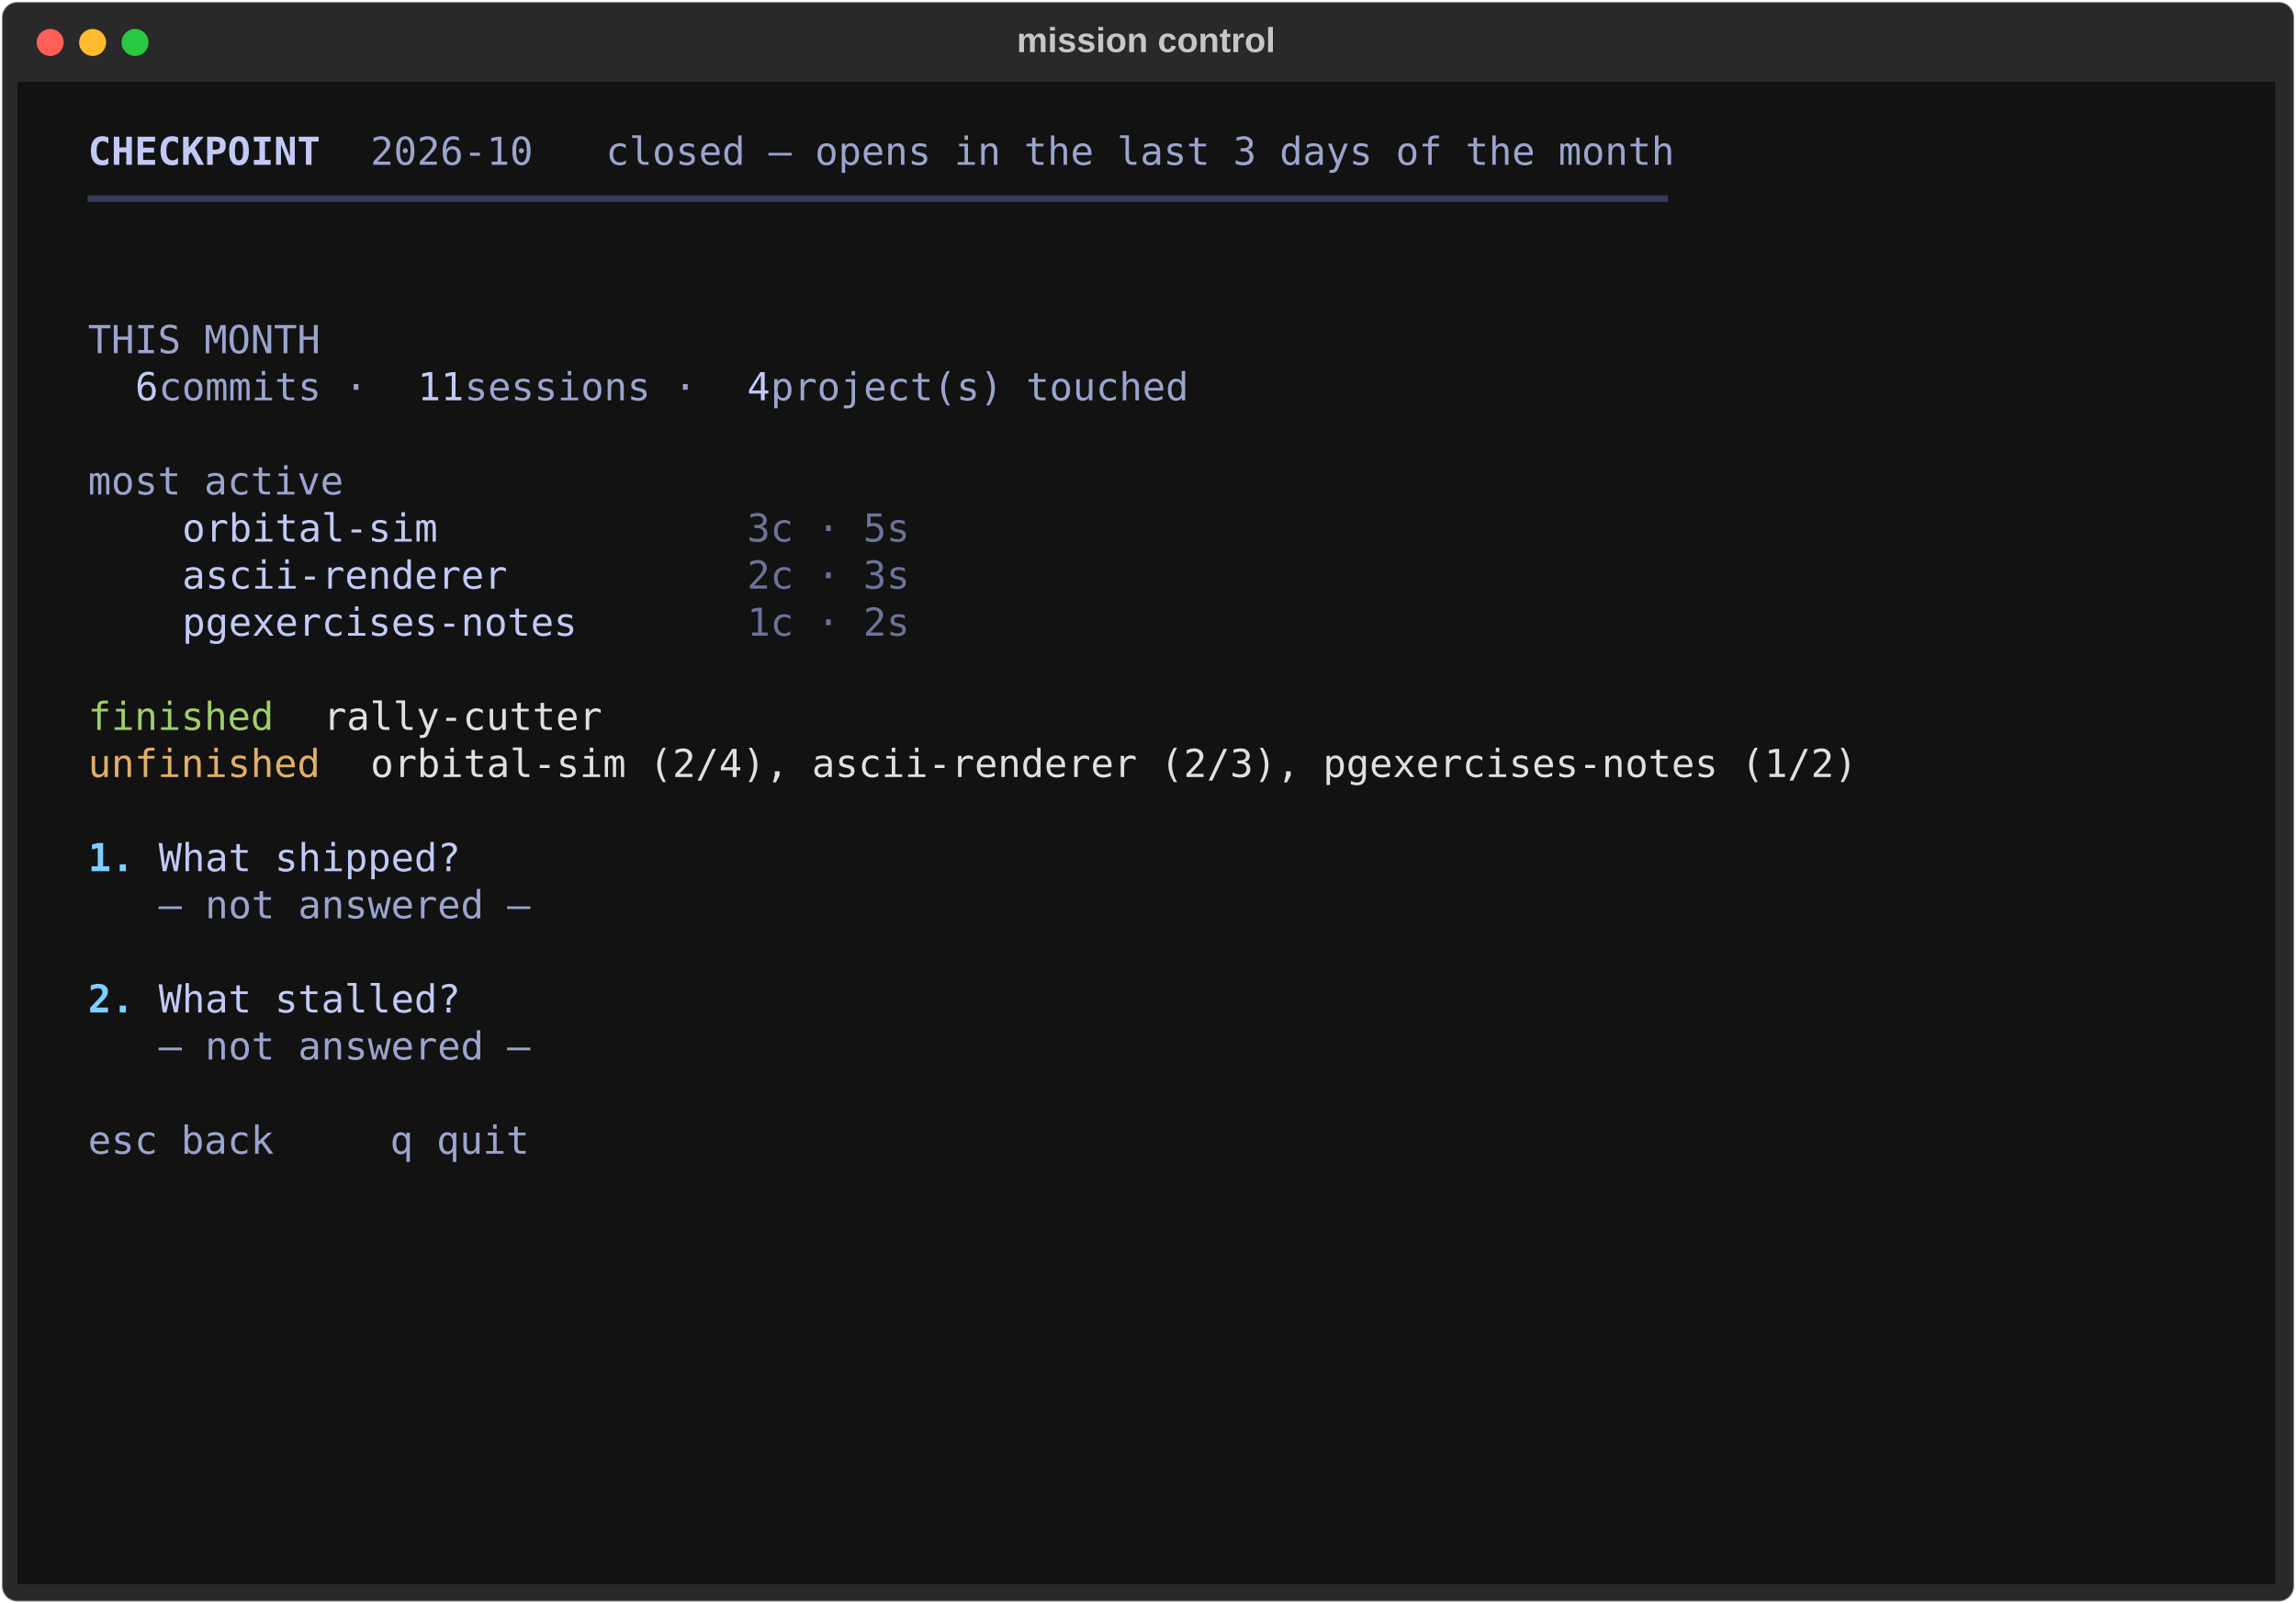
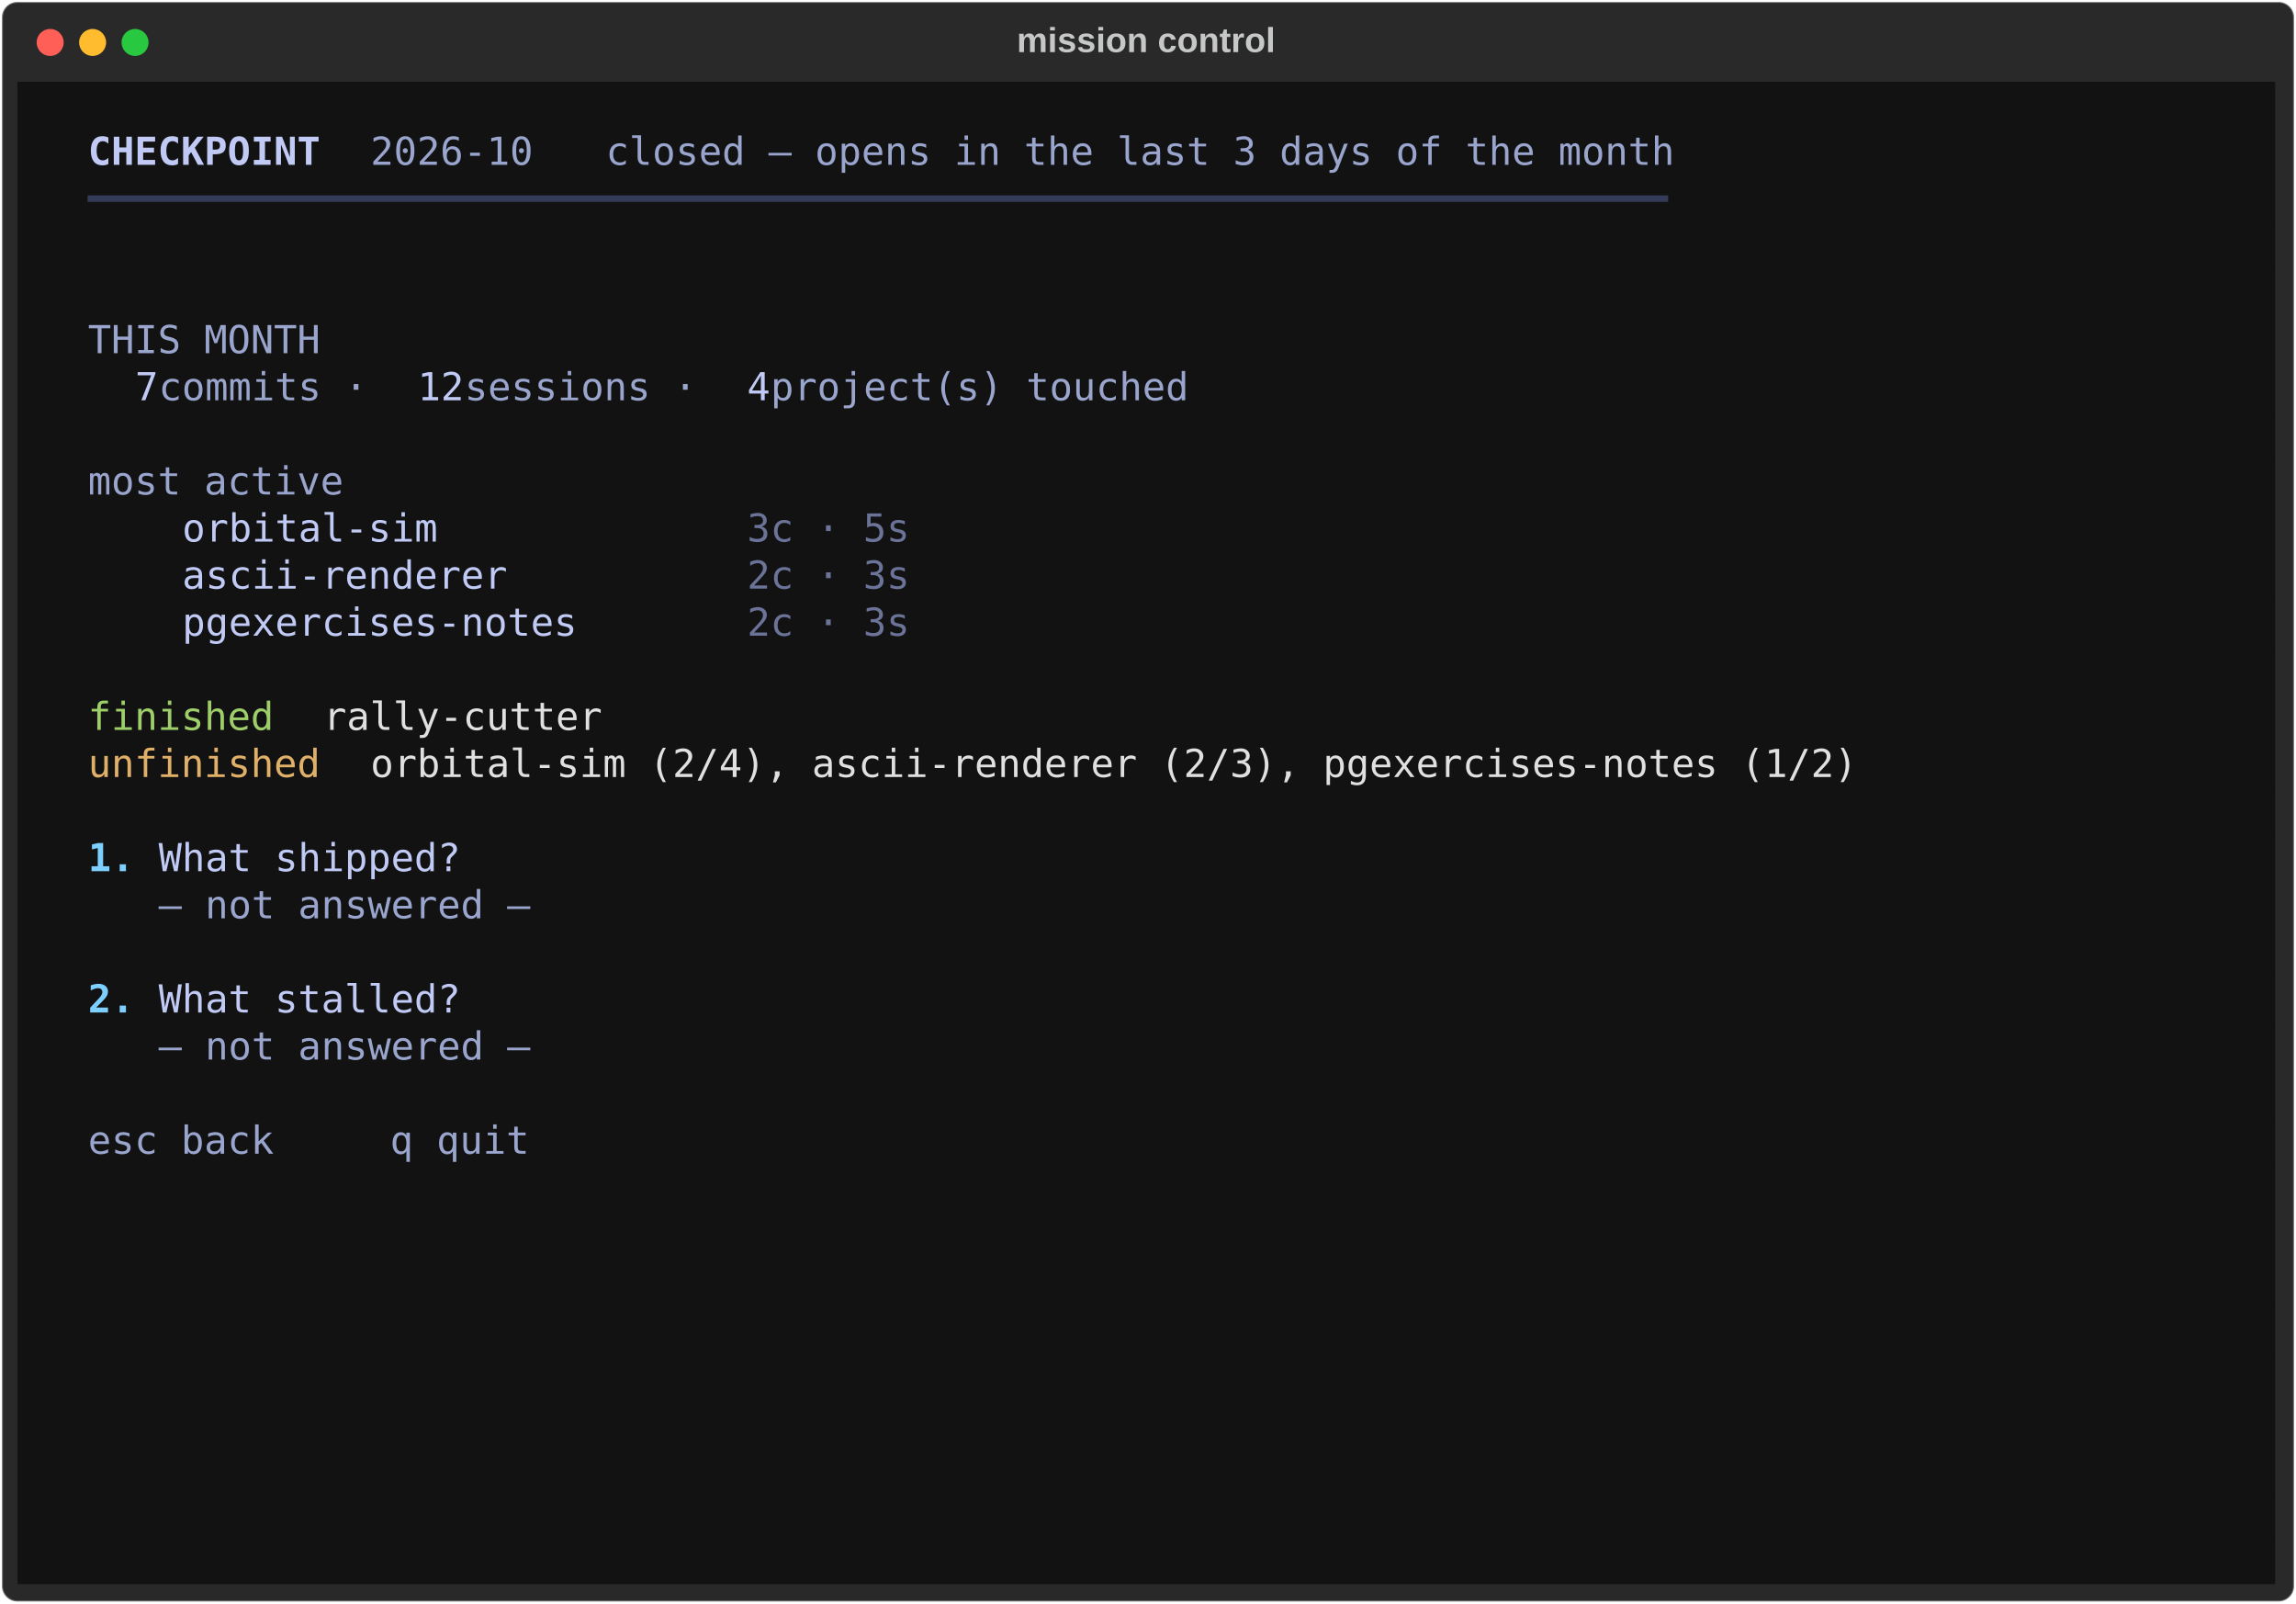
<svg xmlns="http://www.w3.org/2000/svg" class="rich-terminal" viewBox="0 0 1190 830.8">
  <style>

    @font-face {
        font-family: "Fira Code";
        src: local("FiraCode-Regular"),
                url("https://cdnjs.cloudflare.com/ajax/libs/firacode/6.2.0/woff2/FiraCode-Regular.woff2") format("woff2"),
                url("https://cdnjs.cloudflare.com/ajax/libs/firacode/6.2.0/woff/FiraCode-Regular.woff") format("woff");
        font-style: normal;
        font-weight: 400;
    }
    @font-face {
        font-family: "Fira Code";
        src: local("FiraCode-Bold"),
                url("https://cdnjs.cloudflare.com/ajax/libs/firacode/6.2.0/woff2/FiraCode-Bold.woff2") format("woff2"),
                url("https://cdnjs.cloudflare.com/ajax/libs/firacode/6.2.0/woff/FiraCode-Bold.woff") format("woff");
        font-style: bold;
        font-weight: 700;
    }

-     .terminal-2130439553-matrix {
+     .terminal-2043211141-matrix {
        font-family: Fira Code, monospace;
        font-size: 20px;
        line-height: 24.4px;
        font-variant-east-asian: full-width;
    }

-     .terminal-2130439553-title {
+     .terminal-2043211141-title {
        font-size: 18px;
        font-weight: bold;
        font-family: arial;
    }

-     .terminal-2130439553-r1 { fill: #c5c8c6 }
- .terminal-2130439553-r2 { fill: #c0caf5;font-weight: bold }
- .terminal-2130439553-r3 { fill: #e0e0e0 }
- .terminal-2130439553-r4 { fill: #9aa5ce }
- .terminal-2130439553-r5 { fill: #343b58 }
- .terminal-2130439553-r6 { fill: #c0caf5 }
- .terminal-2130439553-r7 { fill: #6b7398 }
- .terminal-2130439553-r8 { fill: #9ece6a }
- .terminal-2130439553-r9 { fill: #e0af68 }
- .terminal-2130439553-r10 { fill: #7dcfff;font-weight: bold }
+     .terminal-2043211141-r1 { fill: #c5c8c6 }
+ .terminal-2043211141-r2 { fill: #c0caf5;font-weight: bold }
+ .terminal-2043211141-r3 { fill: #e0e0e0 }
+ .terminal-2043211141-r4 { fill: #9aa5ce }
+ .terminal-2043211141-r5 { fill: #343b58 }
+ .terminal-2043211141-r6 { fill: #c0caf5 }
+ .terminal-2043211141-r7 { fill: #6b7398 }
+ .terminal-2043211141-r8 { fill: #9ece6a }
+ .terminal-2043211141-r9 { fill: #e0af68 }
+ .terminal-2043211141-r10 { fill: #7dcfff;font-weight: bold }
    </style>
  <defs>
-     <clipPath id="terminal-2130439553-clip-terminal">
+     <clipPath id="terminal-2043211141-clip-terminal">
      <rect x="0" y="0" width="1170.2" height="779.8" />
    </clipPath>
-     <clipPath id="terminal-2130439553-line-0">
+     <clipPath id="terminal-2043211141-line-0">
      <rect x="0" y="1.5" width="1171.2" height="24.65" />
    </clipPath>
-     <clipPath id="terminal-2130439553-line-1">
+     <clipPath id="terminal-2043211141-line-1">
      <rect x="0" y="25.9" width="1171.2" height="24.65" />
    </clipPath>
-     <clipPath id="terminal-2130439553-line-2">
+     <clipPath id="terminal-2043211141-line-2">
      <rect x="0" y="50.3" width="1171.2" height="24.65" />
    </clipPath>
-     <clipPath id="terminal-2130439553-line-3">
+     <clipPath id="terminal-2043211141-line-3">
      <rect x="0" y="74.7" width="1171.2" height="24.65" />
    </clipPath>
-     <clipPath id="terminal-2130439553-line-4">
+     <clipPath id="terminal-2043211141-line-4">
      <rect x="0" y="99.1" width="1171.2" height="24.65" />
    </clipPath>
-     <clipPath id="terminal-2130439553-line-5">
+     <clipPath id="terminal-2043211141-line-5">
      <rect x="0" y="123.5" width="1171.2" height="24.65" />
    </clipPath>
-     <clipPath id="terminal-2130439553-line-6">
+     <clipPath id="terminal-2043211141-line-6">
      <rect x="0" y="147.9" width="1171.2" height="24.65" />
    </clipPath>
-     <clipPath id="terminal-2130439553-line-7">
+     <clipPath id="terminal-2043211141-line-7">
      <rect x="0" y="172.3" width="1171.2" height="24.65" />
    </clipPath>
-     <clipPath id="terminal-2130439553-line-8">
+     <clipPath id="terminal-2043211141-line-8">
      <rect x="0" y="196.7" width="1171.2" height="24.65" />
    </clipPath>
-     <clipPath id="terminal-2130439553-line-9">
+     <clipPath id="terminal-2043211141-line-9">
      <rect x="0" y="221.1" width="1171.2" height="24.65" />
    </clipPath>
-     <clipPath id="terminal-2130439553-line-10">
+     <clipPath id="terminal-2043211141-line-10">
      <rect x="0" y="245.5" width="1171.2" height="24.65" />
    </clipPath>
-     <clipPath id="terminal-2130439553-line-11">
+     <clipPath id="terminal-2043211141-line-11">
      <rect x="0" y="269.9" width="1171.2" height="24.65" />
    </clipPath>
-     <clipPath id="terminal-2130439553-line-12">
+     <clipPath id="terminal-2043211141-line-12">
      <rect x="0" y="294.3" width="1171.2" height="24.65" />
    </clipPath>
-     <clipPath id="terminal-2130439553-line-13">
+     <clipPath id="terminal-2043211141-line-13">
      <rect x="0" y="318.7" width="1171.2" height="24.65" />
    </clipPath>
-     <clipPath id="terminal-2130439553-line-14">
+     <clipPath id="terminal-2043211141-line-14">
      <rect x="0" y="343.1" width="1171.2" height="24.65" />
    </clipPath>
-     <clipPath id="terminal-2130439553-line-15">
+     <clipPath id="terminal-2043211141-line-15">
      <rect x="0" y="367.5" width="1171.2" height="24.65" />
    </clipPath>
-     <clipPath id="terminal-2130439553-line-16">
+     <clipPath id="terminal-2043211141-line-16">
      <rect x="0" y="391.9" width="1171.2" height="24.65" />
    </clipPath>
-     <clipPath id="terminal-2130439553-line-17">
+     <clipPath id="terminal-2043211141-line-17">
      <rect x="0" y="416.3" width="1171.2" height="24.65" />
    </clipPath>
-     <clipPath id="terminal-2130439553-line-18">
+     <clipPath id="terminal-2043211141-line-18">
      <rect x="0" y="440.7" width="1171.2" height="24.65" />
    </clipPath>
-     <clipPath id="terminal-2130439553-line-19">
+     <clipPath id="terminal-2043211141-line-19">
      <rect x="0" y="465.1" width="1171.2" height="24.65" />
    </clipPath>
-     <clipPath id="terminal-2130439553-line-20">
+     <clipPath id="terminal-2043211141-line-20">
      <rect x="0" y="489.5" width="1171.2" height="24.65" />
    </clipPath>
-     <clipPath id="terminal-2130439553-line-21">
+     <clipPath id="terminal-2043211141-line-21">
      <rect x="0" y="513.9" width="1171.2" height="24.65" />
    </clipPath>
-     <clipPath id="terminal-2130439553-line-22">
+     <clipPath id="terminal-2043211141-line-22">
      <rect x="0" y="538.3" width="1171.2" height="24.65" />
    </clipPath>
-     <clipPath id="terminal-2130439553-line-23">
+     <clipPath id="terminal-2043211141-line-23">
      <rect x="0" y="562.7" width="1171.2" height="24.65" />
    </clipPath>
-     <clipPath id="terminal-2130439553-line-24">
+     <clipPath id="terminal-2043211141-line-24">
      <rect x="0" y="587.1" width="1171.2" height="24.65" />
    </clipPath>
-     <clipPath id="terminal-2130439553-line-25">
+     <clipPath id="terminal-2043211141-line-25">
      <rect x="0" y="611.5" width="1171.2" height="24.65" />
    </clipPath>
-     <clipPath id="terminal-2130439553-line-26">
+     <clipPath id="terminal-2043211141-line-26">
      <rect x="0" y="635.9" width="1171.2" height="24.65" />
    </clipPath>
-     <clipPath id="terminal-2130439553-line-27">
+     <clipPath id="terminal-2043211141-line-27">
      <rect x="0" y="660.3" width="1171.2" height="24.65" />
    </clipPath>
-     <clipPath id="terminal-2130439553-line-28">
+     <clipPath id="terminal-2043211141-line-28">
      <rect x="0" y="684.7" width="1171.2" height="24.65" />
    </clipPath>
-     <clipPath id="terminal-2130439553-line-29">
+     <clipPath id="terminal-2043211141-line-29">
      <rect x="0" y="709.1" width="1171.2" height="24.65" />
    </clipPath>
-     <clipPath id="terminal-2130439553-line-30">
+     <clipPath id="terminal-2043211141-line-30">
      <rect x="0" y="733.5" width="1171.2" height="24.65" />
    </clipPath>
  </defs>
  <rect fill="#292929" stroke="rgba(255,255,255,0.35)" stroke-width="1" x="1" y="1" width="1188" height="828.8" rx="8" />
-   <text class="terminal-2130439553-title" fill="#c5c8c6" text-anchor="middle" x="594" y="27">mission control</text>
+   <text class="terminal-2043211141-title" fill="#c5c8c6" text-anchor="middle" x="594" y="27">mission control</text>
  <g transform="translate(26,22)">
    <circle cx="0" cy="0" r="7" fill="#ff5f57" />
    <circle cx="22" cy="0" r="7" fill="#febc2e" />
    <circle cx="44" cy="0" r="7" fill="#28c840" />
  </g>
-   <g transform="translate(9, 41)" clip-path="url(#terminal-2130439553-clip-terminal)">
+   <g transform="translate(9, 41)" clip-path="url(#terminal-2043211141-clip-terminal)">
    <rect fill="#121212" x="0" y="1.5" width="1171.2" height="24.65" shape-rendering="crispEdges" />
    <rect fill="#121212" x="0" y="25.9" width="36.6" height="24.65" shape-rendering="crispEdges" />
    <rect fill="#121212" x="36.6" y="25.9" width="122" height="24.65" shape-rendering="crispEdges" />
    <rect fill="#121212" x="158.6" y="25.9" width="24.4" height="24.65" shape-rendering="crispEdges" />
    <rect fill="#121212" x="183" y="25.9" width="85.4" height="24.65" shape-rendering="crispEdges" />
    <rect fill="#121212" x="268.4" y="25.9" width="36.6" height="24.65" shape-rendering="crispEdges" />
    <rect fill="#121212" x="305" y="25.9" width="561.2" height="24.65" shape-rendering="crispEdges" />
    <rect fill="#121212" x="866.2" y="25.9" width="268.4" height="24.65" shape-rendering="crispEdges" />
    <rect fill="#121212" x="1134.6" y="25.9" width="36.6" height="24.65" shape-rendering="crispEdges" />
    <rect fill="#121212" x="0" y="50.3" width="36.6" height="24.65" shape-rendering="crispEdges" />
    <rect fill="#121212" x="36.6" y="50.3" width="829.6" height="24.65" shape-rendering="crispEdges" />
    <rect fill="#121212" x="866.2" y="50.3" width="268.4" height="24.65" shape-rendering="crispEdges" />
    <rect fill="#121212" x="1134.6" y="50.3" width="36.6" height="24.65" shape-rendering="crispEdges" />
    <rect fill="#121212" x="0" y="74.7" width="36.6" height="24.65" shape-rendering="crispEdges" />
    <rect fill="#121212" x="36.6" y="74.7" width="1098" height="24.65" shape-rendering="crispEdges" />
    <rect fill="#121212" x="1134.6" y="74.7" width="36.6" height="24.65" shape-rendering="crispEdges" />
    <rect fill="#121212" x="0" y="99.1" width="36.6" height="24.65" shape-rendering="crispEdges" />
    <rect fill="#121212" x="36.6" y="99.1" width="1098" height="24.65" shape-rendering="crispEdges" />
    <rect fill="#121212" x="1134.6" y="99.1" width="36.6" height="24.65" shape-rendering="crispEdges" />
    <rect fill="#121212" x="0" y="123.5" width="36.6" height="24.65" shape-rendering="crispEdges" />
    <rect fill="#121212" x="36.6" y="123.5" width="122" height="24.65" shape-rendering="crispEdges" />
    <rect fill="#121212" x="158.6" y="123.5" width="976" height="24.65" shape-rendering="crispEdges" />
    <rect fill="#121212" x="1134.6" y="123.5" width="36.6" height="24.65" shape-rendering="crispEdges" />
    <rect fill="#121212" x="0" y="147.9" width="36.6" height="24.65" shape-rendering="crispEdges" />
    <rect fill="#121212" x="36.6" y="147.9" width="24.4" height="24.65" shape-rendering="crispEdges" />
    <rect fill="#121212" x="61" y="147.9" width="12.2" height="24.65" shape-rendering="crispEdges" />
    <rect fill="#121212" x="73.2" y="147.9" width="134.2" height="24.65" shape-rendering="crispEdges" />
    <rect fill="#121212" x="207.4" y="147.9" width="24.4" height="24.65" shape-rendering="crispEdges" />
    <rect fill="#121212" x="231.8" y="147.9" width="146.4" height="24.65" shape-rendering="crispEdges" />
    <rect fill="#121212" x="378.2" y="147.9" width="12.2" height="24.65" shape-rendering="crispEdges" />
    <rect fill="#121212" x="390.4" y="147.9" width="231.8" height="24.65" shape-rendering="crispEdges" />
    <rect fill="#121212" x="622.2" y="147.9" width="512.4" height="24.65" shape-rendering="crispEdges" />
    <rect fill="#121212" x="1134.6" y="147.9" width="36.6" height="24.65" shape-rendering="crispEdges" />
    <rect fill="#121212" x="0" y="172.3" width="36.6" height="24.65" shape-rendering="crispEdges" />
    <rect fill="#121212" x="36.6" y="172.3" width="0" height="24.65" shape-rendering="crispEdges" />
    <rect fill="#121212" x="36.6" y="172.3" width="1098" height="24.65" shape-rendering="crispEdges" />
    <rect fill="#121212" x="1134.6" y="172.3" width="36.6" height="24.65" shape-rendering="crispEdges" />
    <rect fill="#121212" x="0" y="196.7" width="36.6" height="24.65" shape-rendering="crispEdges" />
    <rect fill="#121212" x="36.6" y="196.7" width="158.6" height="24.65" shape-rendering="crispEdges" />
    <rect fill="#121212" x="195.2" y="196.7" width="939.4" height="24.65" shape-rendering="crispEdges" />
    <rect fill="#121212" x="1134.6" y="196.7" width="36.6" height="24.65" shape-rendering="crispEdges" />
    <rect fill="#121212" x="0" y="221.1" width="36.6" height="24.65" shape-rendering="crispEdges" />
    <rect fill="#121212" x="36.6" y="221.1" width="48.8" height="24.65" shape-rendering="crispEdges" />
    <rect fill="#121212" x="85.4" y="221.1" width="292.8" height="24.65" shape-rendering="crispEdges" />
    <rect fill="#121212" x="378.2" y="221.1" width="85.4" height="24.65" shape-rendering="crispEdges" />
    <rect fill="#121212" x="463.6" y="221.1" width="671" height="24.65" shape-rendering="crispEdges" />
    <rect fill="#121212" x="1134.6" y="221.1" width="36.6" height="24.65" shape-rendering="crispEdges" />
    <rect fill="#121212" x="0" y="245.5" width="36.6" height="24.65" shape-rendering="crispEdges" />
    <rect fill="#121212" x="36.6" y="245.5" width="48.8" height="24.65" shape-rendering="crispEdges" />
    <rect fill="#121212" x="85.4" y="245.5" width="292.8" height="24.65" shape-rendering="crispEdges" />
    <rect fill="#121212" x="378.2" y="245.5" width="85.4" height="24.65" shape-rendering="crispEdges" />
    <rect fill="#121212" x="463.6" y="245.5" width="671" height="24.65" shape-rendering="crispEdges" />
    <rect fill="#121212" x="1134.6" y="245.5" width="36.6" height="24.65" shape-rendering="crispEdges" />
    <rect fill="#121212" x="0" y="269.9" width="36.6" height="24.65" shape-rendering="crispEdges" />
    <rect fill="#121212" x="36.6" y="269.9" width="48.8" height="24.65" shape-rendering="crispEdges" />
    <rect fill="#121212" x="85.4" y="269.9" width="292.8" height="24.65" shape-rendering="crispEdges" />
    <rect fill="#121212" x="378.2" y="269.9" width="85.4" height="24.65" shape-rendering="crispEdges" />
    <rect fill="#121212" x="463.6" y="269.9" width="671" height="24.65" shape-rendering="crispEdges" />
    <rect fill="#121212" x="1134.6" y="269.9" width="36.6" height="24.65" shape-rendering="crispEdges" />
    <rect fill="#121212" x="0" y="294.3" width="36.6" height="24.65" shape-rendering="crispEdges" />
    <rect fill="#121212" x="36.6" y="294.3" width="0" height="24.65" shape-rendering="crispEdges" />
    <rect fill="#121212" x="36.6" y="294.3" width="1098" height="24.65" shape-rendering="crispEdges" />
    <rect fill="#121212" x="1134.6" y="294.3" width="36.6" height="24.65" shape-rendering="crispEdges" />
    <rect fill="#121212" x="0" y="318.7" width="36.6" height="24.65" shape-rendering="crispEdges" />
    <rect fill="#121212" x="36.6" y="318.7" width="122" height="24.65" shape-rendering="crispEdges" />
    <rect fill="#121212" x="158.6" y="318.7" width="170.8" height="24.65" shape-rendering="crispEdges" />
    <rect fill="#121212" x="329.4" y="318.7" width="805.2" height="24.65" shape-rendering="crispEdges" />
    <rect fill="#121212" x="1134.6" y="318.7" width="36.6" height="24.65" shape-rendering="crispEdges" />
    <rect fill="#121212" x="0" y="343.1" width="36.6" height="24.65" shape-rendering="crispEdges" />
    <rect fill="#121212" x="36.6" y="343.1" width="146.4" height="24.65" shape-rendering="crispEdges" />
    <rect fill="#121212" x="183" y="343.1" width="805.2" height="24.65" shape-rendering="crispEdges" />
    <rect fill="#121212" x="988.2" y="343.1" width="146.4" height="24.65" shape-rendering="crispEdges" />
    <rect fill="#121212" x="1134.6" y="343.1" width="36.6" height="24.65" shape-rendering="crispEdges" />
    <rect fill="#121212" x="0" y="367.5" width="36.6" height="24.65" shape-rendering="crispEdges" />
    <rect fill="#121212" x="36.6" y="367.5" width="1098" height="24.65" shape-rendering="crispEdges" />
    <rect fill="#121212" x="1134.6" y="367.5" width="36.6" height="24.65" shape-rendering="crispEdges" />
    <rect fill="#121212" x="0" y="391.9" width="36.6" height="24.65" shape-rendering="crispEdges" />
    <rect fill="#121212" x="36.6" y="391.9" width="24.4" height="24.65" shape-rendering="crispEdges" />
    <rect fill="#121212" x="61" y="391.9" width="12.2" height="24.65" shape-rendering="crispEdges" />
    <rect fill="#121212" x="73.2" y="391.9" width="158.6" height="24.65" shape-rendering="crispEdges" />
    <rect fill="#121212" x="231.8" y="391.9" width="902.8" height="24.65" shape-rendering="crispEdges" />
    <rect fill="#121212" x="1134.6" y="391.9" width="36.6" height="24.65" shape-rendering="crispEdges" />
    <rect fill="#121212" x="0" y="416.3" width="36.6" height="24.65" shape-rendering="crispEdges" />
    <rect fill="#121212" x="36.6" y="416.3" width="36.6" height="24.65" shape-rendering="crispEdges" />
    <rect fill="#121212" x="73.2" y="416.3" width="195.2" height="24.65" shape-rendering="crispEdges" />
    <rect fill="#121212" x="268.4" y="416.3" width="866.2" height="24.65" shape-rendering="crispEdges" />
    <rect fill="#121212" x="1134.6" y="416.3" width="36.6" height="24.65" shape-rendering="crispEdges" />
    <rect fill="#121212" x="0" y="440.7" width="36.6" height="24.65" shape-rendering="crispEdges" />
    <rect fill="#121212" x="36.6" y="440.7" width="1098" height="24.65" shape-rendering="crispEdges" />
    <rect fill="#121212" x="1134.6" y="440.7" width="36.6" height="24.65" shape-rendering="crispEdges" />
    <rect fill="#121212" x="0" y="465.1" width="36.6" height="24.65" shape-rendering="crispEdges" />
    <rect fill="#121212" x="36.6" y="465.1" width="24.4" height="24.65" shape-rendering="crispEdges" />
    <rect fill="#121212" x="61" y="465.1" width="12.2" height="24.65" shape-rendering="crispEdges" />
    <rect fill="#121212" x="73.2" y="465.1" width="158.6" height="24.65" shape-rendering="crispEdges" />
    <rect fill="#121212" x="231.8" y="465.1" width="902.8" height="24.65" shape-rendering="crispEdges" />
    <rect fill="#121212" x="1134.6" y="465.1" width="36.6" height="24.65" shape-rendering="crispEdges" />
    <rect fill="#121212" x="0" y="489.5" width="36.6" height="24.65" shape-rendering="crispEdges" />
    <rect fill="#121212" x="36.6" y="489.5" width="36.6" height="24.65" shape-rendering="crispEdges" />
    <rect fill="#121212" x="73.2" y="489.5" width="195.2" height="24.65" shape-rendering="crispEdges" />
    <rect fill="#121212" x="268.4" y="489.5" width="866.2" height="24.65" shape-rendering="crispEdges" />
    <rect fill="#121212" x="1134.6" y="489.5" width="36.6" height="24.65" shape-rendering="crispEdges" />
    <rect fill="#121212" x="0" y="513.9" width="36.6" height="24.65" shape-rendering="crispEdges" />
    <rect fill="#121212" x="36.6" y="513.9" width="1098" height="24.65" shape-rendering="crispEdges" />
    <rect fill="#121212" x="1134.6" y="513.9" width="36.6" height="24.65" shape-rendering="crispEdges" />
    <rect fill="#121212" x="0" y="538.3" width="36.6" height="24.65" shape-rendering="crispEdges" />
    <rect fill="#121212" x="36.6" y="538.3" width="231.8" height="24.65" shape-rendering="crispEdges" />
    <rect fill="#121212" x="268.4" y="538.3" width="866.2" height="24.65" shape-rendering="crispEdges" />
    <rect fill="#121212" x="1134.6" y="538.3" width="36.6" height="24.65" shape-rendering="crispEdges" />
    <rect fill="#121212" x="0" y="562.7" width="36.6" height="24.65" shape-rendering="crispEdges" />
    <rect fill="#121212" x="36.6" y="562.7" width="1098" height="24.65" shape-rendering="crispEdges" />
    <rect fill="#121212" x="1134.6" y="562.7" width="36.6" height="24.65" shape-rendering="crispEdges" />
    <rect fill="#121212" x="0" y="587.1" width="36.6" height="24.65" shape-rendering="crispEdges" />
    <rect fill="#121212" x="36.6" y="587.1" width="1098" height="24.65" shape-rendering="crispEdges" />
    <rect fill="#121212" x="1134.6" y="587.1" width="36.6" height="24.65" shape-rendering="crispEdges" />
    <rect fill="#121212" x="0" y="611.5" width="36.6" height="24.65" shape-rendering="crispEdges" />
    <rect fill="#121212" x="36.6" y="611.5" width="1098" height="24.65" shape-rendering="crispEdges" />
    <rect fill="#121212" x="1134.6" y="611.5" width="36.6" height="24.65" shape-rendering="crispEdges" />
    <rect fill="#121212" x="0" y="635.9" width="36.6" height="24.65" shape-rendering="crispEdges" />
    <rect fill="#121212" x="36.6" y="635.9" width="1098" height="24.65" shape-rendering="crispEdges" />
    <rect fill="#121212" x="1134.6" y="635.9" width="36.6" height="24.65" shape-rendering="crispEdges" />
    <rect fill="#121212" x="0" y="660.3" width="36.6" height="24.65" shape-rendering="crispEdges" />
    <rect fill="#121212" x="36.6" y="660.3" width="1098" height="24.65" shape-rendering="crispEdges" />
    <rect fill="#121212" x="1134.6" y="660.3" width="36.6" height="24.65" shape-rendering="crispEdges" />
    <rect fill="#121212" x="0" y="684.7" width="36.6" height="24.65" shape-rendering="crispEdges" />
    <rect fill="#121212" x="36.6" y="684.7" width="1098" height="24.65" shape-rendering="crispEdges" />
    <rect fill="#121212" x="1134.6" y="684.7" width="36.6" height="24.65" shape-rendering="crispEdges" />
    <rect fill="#121212" x="0" y="709.1" width="36.6" height="24.65" shape-rendering="crispEdges" />
    <rect fill="#121212" x="36.6" y="709.1" width="1098" height="24.65" shape-rendering="crispEdges" />
    <rect fill="#121212" x="1134.6" y="709.1" width="36.6" height="24.65" shape-rendering="crispEdges" />
    <rect fill="#121212" x="0" y="733.5" width="36.6" height="24.65" shape-rendering="crispEdges" />
    <rect fill="#121212" x="36.6" y="733.5" width="1098" height="24.65" shape-rendering="crispEdges" />
    <rect fill="#121212" x="1134.6" y="733.5" width="36.6" height="24.65" shape-rendering="crispEdges" />
    <rect fill="#121212" x="0" y="757.9" width="1171.2" height="24.65" shape-rendering="crispEdges" />
-     <g class="terminal-2130439553-matrix">
-       <text class="terminal-2130439553-r1" x="1171.2" y="20" textLength="12.2" clip-path="url(#terminal-2130439553-line-0)">
- </text>
-       <text class="terminal-2130439553-r2" x="36.6" y="44.4" textLength="122" clip-path="url(#terminal-2130439553-line-1)">CHECKPOINT</text>
-       <text class="terminal-2130439553-r4" x="183" y="44.4" textLength="85.4" clip-path="url(#terminal-2130439553-line-1)">2026-10</text>
-       <text class="terminal-2130439553-r4" x="305" y="44.4" textLength="561.2" clip-path="url(#terminal-2130439553-line-1)">closed — opens in the last 3 days of the month</text>
-       <text class="terminal-2130439553-r1" x="1171.2" y="44.4" textLength="12.2" clip-path="url(#terminal-2130439553-line-1)">
- </text>
-       <text class="terminal-2130439553-r5" x="36.6" y="68.8" textLength="829.6" clip-path="url(#terminal-2130439553-line-2)">━━━━━━━━━━━━━━━━━━━━━━━━━━━━━━━━━━━━━━━━━━━━━━━━━━━━━━━━━━━━━━━━━━━━</text>
-       <text class="terminal-2130439553-r1" x="1171.2" y="68.8" textLength="12.2" clip-path="url(#terminal-2130439553-line-2)">
- </text>
-       <text class="terminal-2130439553-r1" x="1171.2" y="93.2" textLength="12.2" clip-path="url(#terminal-2130439553-line-3)">
- </text>
-       <text class="terminal-2130439553-r1" x="1171.2" y="117.6" textLength="12.2" clip-path="url(#terminal-2130439553-line-4)">
- </text>
-       <text class="terminal-2130439553-r4" x="36.6" y="142" textLength="122" clip-path="url(#terminal-2130439553-line-5)">THIS MONTH</text>
-       <text class="terminal-2130439553-r1" x="1171.2" y="142" textLength="12.2" clip-path="url(#terminal-2130439553-line-5)">
- </text>
-       <text class="terminal-2130439553-r6" x="61" y="166.4" textLength="12.2" clip-path="url(#terminal-2130439553-line-6)">6</text>
-       <text class="terminal-2130439553-r4" x="73.2" y="166.4" textLength="134.2" clip-path="url(#terminal-2130439553-line-6)"> commits · </text>
-       <text class="terminal-2130439553-r6" x="207.4" y="166.4" textLength="24.4" clip-path="url(#terminal-2130439553-line-6)">11</text>
-       <text class="terminal-2130439553-r4" x="231.8" y="166.4" textLength="146.4" clip-path="url(#terminal-2130439553-line-6)"> sessions · </text>
-       <text class="terminal-2130439553-r6" x="378.2" y="166.4" textLength="12.2" clip-path="url(#terminal-2130439553-line-6)">4</text>
-       <text class="terminal-2130439553-r4" x="390.4" y="166.4" textLength="231.8" clip-path="url(#terminal-2130439553-line-6)"> project(s) touched</text>
-       <text class="terminal-2130439553-r1" x="1171.2" y="166.4" textLength="12.2" clip-path="url(#terminal-2130439553-line-6)">
- </text>
-       <text class="terminal-2130439553-r1" x="1171.2" y="190.8" textLength="12.2" clip-path="url(#terminal-2130439553-line-7)">
- </text>
-       <text class="terminal-2130439553-r4" x="36.6" y="215.2" textLength="158.6" clip-path="url(#terminal-2130439553-line-8)">  most active</text>
-       <text class="terminal-2130439553-r1" x="1171.2" y="215.2" textLength="12.2" clip-path="url(#terminal-2130439553-line-8)">
- </text>
-       <text class="terminal-2130439553-r6" x="85.4" y="239.6" textLength="292.8" clip-path="url(#terminal-2130439553-line-9)">orbital-sim             </text>
-       <text class="terminal-2130439553-r7" x="378.2" y="239.6" textLength="85.4" clip-path="url(#terminal-2130439553-line-9)">3c · 5s</text>
-       <text class="terminal-2130439553-r1" x="1171.2" y="239.6" textLength="12.2" clip-path="url(#terminal-2130439553-line-9)">
- </text>
-       <text class="terminal-2130439553-r6" x="85.4" y="264" textLength="292.8" clip-path="url(#terminal-2130439553-line-10)">ascii-renderer          </text>
-       <text class="terminal-2130439553-r7" x="378.2" y="264" textLength="85.4" clip-path="url(#terminal-2130439553-line-10)">2c · 3s</text>
-       <text class="terminal-2130439553-r1" x="1171.2" y="264" textLength="12.2" clip-path="url(#terminal-2130439553-line-10)">
- </text>
-       <text class="terminal-2130439553-r6" x="85.4" y="288.4" textLength="292.8" clip-path="url(#terminal-2130439553-line-11)">pgexercises-notes       </text>
-       <text class="terminal-2130439553-r7" x="378.2" y="288.4" textLength="85.4" clip-path="url(#terminal-2130439553-line-11)">1c · 2s</text>
-       <text class="terminal-2130439553-r1" x="1171.2" y="288.4" textLength="12.2" clip-path="url(#terminal-2130439553-line-11)">
- </text>
-       <text class="terminal-2130439553-r1" x="1171.2" y="312.8" textLength="12.2" clip-path="url(#terminal-2130439553-line-12)">
- </text>
-       <text class="terminal-2130439553-r8" x="36.6" y="337.2" textLength="122" clip-path="url(#terminal-2130439553-line-13)">  finished</text>
-       <text class="terminal-2130439553-r3" x="158.6" y="337.2" textLength="170.8" clip-path="url(#terminal-2130439553-line-13)">  rally-cutter</text>
-       <text class="terminal-2130439553-r1" x="1171.2" y="337.2" textLength="12.2" clip-path="url(#terminal-2130439553-line-13)">
- </text>
-       <text class="terminal-2130439553-r9" x="36.6" y="361.6" textLength="146.4" clip-path="url(#terminal-2130439553-line-14)">  unfinished</text>
-       <text class="terminal-2130439553-r3" x="183" y="361.6" textLength="805.2" clip-path="url(#terminal-2130439553-line-14)">  orbital-sim (2/4), ascii-renderer (2/3), pgexercises-notes (1/2)</text>
-       <text class="terminal-2130439553-r1" x="1171.2" y="361.6" textLength="12.2" clip-path="url(#terminal-2130439553-line-14)">
- </text>
-       <text class="terminal-2130439553-r1" x="1171.2" y="386" textLength="12.2" clip-path="url(#terminal-2130439553-line-15)">
- </text>
-       <text class="terminal-2130439553-r10" x="36.6" y="410.4" textLength="24.4" clip-path="url(#terminal-2130439553-line-16)">1.</text>
-       <text class="terminal-2130439553-r6" x="73.2" y="410.4" textLength="158.6" clip-path="url(#terminal-2130439553-line-16)">What shipped?</text>
-       <text class="terminal-2130439553-r1" x="1171.2" y="410.4" textLength="12.2" clip-path="url(#terminal-2130439553-line-16)">
- </text>
-       <text class="terminal-2130439553-r4" x="73.2" y="434.8" textLength="195.2" clip-path="url(#terminal-2130439553-line-17)">— not answered —</text>
-       <text class="terminal-2130439553-r1" x="1171.2" y="434.8" textLength="12.2" clip-path="url(#terminal-2130439553-line-17)">
- </text>
-       <text class="terminal-2130439553-r1" x="1171.2" y="459.2" textLength="12.2" clip-path="url(#terminal-2130439553-line-18)">
- </text>
-       <text class="terminal-2130439553-r10" x="36.6" y="483.6" textLength="24.4" clip-path="url(#terminal-2130439553-line-19)">2.</text>
-       <text class="terminal-2130439553-r6" x="73.2" y="483.6" textLength="158.6" clip-path="url(#terminal-2130439553-line-19)">What stalled?</text>
-       <text class="terminal-2130439553-r1" x="1171.2" y="483.6" textLength="12.2" clip-path="url(#terminal-2130439553-line-19)">
- </text>
-       <text class="terminal-2130439553-r4" x="73.2" y="508" textLength="195.2" clip-path="url(#terminal-2130439553-line-20)">— not answered —</text>
-       <text class="terminal-2130439553-r1" x="1171.2" y="508" textLength="12.2" clip-path="url(#terminal-2130439553-line-20)">
- </text>
-       <text class="terminal-2130439553-r1" x="1171.2" y="532.4" textLength="12.2" clip-path="url(#terminal-2130439553-line-21)">
- </text>
-       <text class="terminal-2130439553-r4" x="36.6" y="556.8" textLength="231.8" clip-path="url(#terminal-2130439553-line-22)">esc back     q quit</text>
-       <text class="terminal-2130439553-r1" x="1171.2" y="556.8" textLength="12.2" clip-path="url(#terminal-2130439553-line-22)">
- </text>
-       <text class="terminal-2130439553-r1" x="1171.2" y="581.2" textLength="12.2" clip-path="url(#terminal-2130439553-line-23)">
- </text>
-       <text class="terminal-2130439553-r1" x="1171.2" y="605.6" textLength="12.2" clip-path="url(#terminal-2130439553-line-24)">
- </text>
-       <text class="terminal-2130439553-r1" x="1171.2" y="630" textLength="12.2" clip-path="url(#terminal-2130439553-line-25)">
- </text>
-       <text class="terminal-2130439553-r1" x="1171.2" y="654.4" textLength="12.2" clip-path="url(#terminal-2130439553-line-26)">
- </text>
-       <text class="terminal-2130439553-r1" x="1171.2" y="678.8" textLength="12.2" clip-path="url(#terminal-2130439553-line-27)">
- </text>
-       <text class="terminal-2130439553-r1" x="1171.2" y="703.2" textLength="12.2" clip-path="url(#terminal-2130439553-line-28)">
- </text>
-       <text class="terminal-2130439553-r1" x="1171.2" y="727.6" textLength="12.2" clip-path="url(#terminal-2130439553-line-29)">
- </text>
-       <text class="terminal-2130439553-r1" x="1171.2" y="752" textLength="12.2" clip-path="url(#terminal-2130439553-line-30)">
+     <g class="terminal-2043211141-matrix">
+       <text class="terminal-2043211141-r1" x="1171.2" y="20" textLength="12.2" clip-path="url(#terminal-2043211141-line-0)">
+ </text>
+       <text class="terminal-2043211141-r2" x="36.6" y="44.4" textLength="122" clip-path="url(#terminal-2043211141-line-1)">CHECKPOINT</text>
+       <text class="terminal-2043211141-r4" x="183" y="44.4" textLength="85.4" clip-path="url(#terminal-2043211141-line-1)">2026-10</text>
+       <text class="terminal-2043211141-r4" x="305" y="44.4" textLength="561.2" clip-path="url(#terminal-2043211141-line-1)">closed — opens in the last 3 days of the month</text>
+       <text class="terminal-2043211141-r1" x="1171.2" y="44.4" textLength="12.2" clip-path="url(#terminal-2043211141-line-1)">
+ </text>
+       <text class="terminal-2043211141-r5" x="36.6" y="68.8" textLength="829.6" clip-path="url(#terminal-2043211141-line-2)">━━━━━━━━━━━━━━━━━━━━━━━━━━━━━━━━━━━━━━━━━━━━━━━━━━━━━━━━━━━━━━━━━━━━</text>
+       <text class="terminal-2043211141-r1" x="1171.2" y="68.8" textLength="12.2" clip-path="url(#terminal-2043211141-line-2)">
+ </text>
+       <text class="terminal-2043211141-r1" x="1171.2" y="93.2" textLength="12.2" clip-path="url(#terminal-2043211141-line-3)">
+ </text>
+       <text class="terminal-2043211141-r1" x="1171.2" y="117.6" textLength="12.2" clip-path="url(#terminal-2043211141-line-4)">
+ </text>
+       <text class="terminal-2043211141-r4" x="36.6" y="142" textLength="122" clip-path="url(#terminal-2043211141-line-5)">THIS MONTH</text>
+       <text class="terminal-2043211141-r1" x="1171.2" y="142" textLength="12.2" clip-path="url(#terminal-2043211141-line-5)">
+ </text>
+       <text class="terminal-2043211141-r6" x="61" y="166.4" textLength="12.2" clip-path="url(#terminal-2043211141-line-6)">7</text>
+       <text class="terminal-2043211141-r4" x="73.2" y="166.4" textLength="134.2" clip-path="url(#terminal-2043211141-line-6)"> commits · </text>
+       <text class="terminal-2043211141-r6" x="207.4" y="166.4" textLength="24.4" clip-path="url(#terminal-2043211141-line-6)">12</text>
+       <text class="terminal-2043211141-r4" x="231.8" y="166.4" textLength="146.4" clip-path="url(#terminal-2043211141-line-6)"> sessions · </text>
+       <text class="terminal-2043211141-r6" x="378.2" y="166.4" textLength="12.2" clip-path="url(#terminal-2043211141-line-6)">4</text>
+       <text class="terminal-2043211141-r4" x="390.4" y="166.4" textLength="231.8" clip-path="url(#terminal-2043211141-line-6)"> project(s) touched</text>
+       <text class="terminal-2043211141-r1" x="1171.2" y="166.4" textLength="12.2" clip-path="url(#terminal-2043211141-line-6)">
+ </text>
+       <text class="terminal-2043211141-r1" x="1171.2" y="190.8" textLength="12.2" clip-path="url(#terminal-2043211141-line-7)">
+ </text>
+       <text class="terminal-2043211141-r4" x="36.6" y="215.2" textLength="158.6" clip-path="url(#terminal-2043211141-line-8)">  most active</text>
+       <text class="terminal-2043211141-r1" x="1171.2" y="215.2" textLength="12.2" clip-path="url(#terminal-2043211141-line-8)">
+ </text>
+       <text class="terminal-2043211141-r6" x="85.4" y="239.6" textLength="292.8" clip-path="url(#terminal-2043211141-line-9)">orbital-sim             </text>
+       <text class="terminal-2043211141-r7" x="378.2" y="239.6" textLength="85.4" clip-path="url(#terminal-2043211141-line-9)">3c · 5s</text>
+       <text class="terminal-2043211141-r1" x="1171.2" y="239.6" textLength="12.2" clip-path="url(#terminal-2043211141-line-9)">
+ </text>
+       <text class="terminal-2043211141-r6" x="85.4" y="264" textLength="292.8" clip-path="url(#terminal-2043211141-line-10)">ascii-renderer          </text>
+       <text class="terminal-2043211141-r7" x="378.2" y="264" textLength="85.4" clip-path="url(#terminal-2043211141-line-10)">2c · 3s</text>
+       <text class="terminal-2043211141-r1" x="1171.2" y="264" textLength="12.2" clip-path="url(#terminal-2043211141-line-10)">
+ </text>
+       <text class="terminal-2043211141-r6" x="85.4" y="288.4" textLength="292.8" clip-path="url(#terminal-2043211141-line-11)">pgexercises-notes       </text>
+       <text class="terminal-2043211141-r7" x="378.2" y="288.4" textLength="85.4" clip-path="url(#terminal-2043211141-line-11)">2c · 3s</text>
+       <text class="terminal-2043211141-r1" x="1171.2" y="288.4" textLength="12.2" clip-path="url(#terminal-2043211141-line-11)">
+ </text>
+       <text class="terminal-2043211141-r1" x="1171.2" y="312.8" textLength="12.2" clip-path="url(#terminal-2043211141-line-12)">
+ </text>
+       <text class="terminal-2043211141-r8" x="36.6" y="337.2" textLength="122" clip-path="url(#terminal-2043211141-line-13)">  finished</text>
+       <text class="terminal-2043211141-r3" x="158.6" y="337.2" textLength="170.8" clip-path="url(#terminal-2043211141-line-13)">  rally-cutter</text>
+       <text class="terminal-2043211141-r1" x="1171.2" y="337.2" textLength="12.2" clip-path="url(#terminal-2043211141-line-13)">
+ </text>
+       <text class="terminal-2043211141-r9" x="36.6" y="361.6" textLength="146.4" clip-path="url(#terminal-2043211141-line-14)">  unfinished</text>
+       <text class="terminal-2043211141-r3" x="183" y="361.6" textLength="805.2" clip-path="url(#terminal-2043211141-line-14)">  orbital-sim (2/4), ascii-renderer (2/3), pgexercises-notes (1/2)</text>
+       <text class="terminal-2043211141-r1" x="1171.2" y="361.6" textLength="12.2" clip-path="url(#terminal-2043211141-line-14)">
+ </text>
+       <text class="terminal-2043211141-r1" x="1171.2" y="386" textLength="12.2" clip-path="url(#terminal-2043211141-line-15)">
+ </text>
+       <text class="terminal-2043211141-r10" x="36.6" y="410.4" textLength="24.4" clip-path="url(#terminal-2043211141-line-16)">1.</text>
+       <text class="terminal-2043211141-r6" x="73.2" y="410.4" textLength="158.6" clip-path="url(#terminal-2043211141-line-16)">What shipped?</text>
+       <text class="terminal-2043211141-r1" x="1171.2" y="410.4" textLength="12.2" clip-path="url(#terminal-2043211141-line-16)">
+ </text>
+       <text class="terminal-2043211141-r4" x="73.2" y="434.8" textLength="195.2" clip-path="url(#terminal-2043211141-line-17)">— not answered —</text>
+       <text class="terminal-2043211141-r1" x="1171.2" y="434.8" textLength="12.2" clip-path="url(#terminal-2043211141-line-17)">
+ </text>
+       <text class="terminal-2043211141-r1" x="1171.2" y="459.2" textLength="12.2" clip-path="url(#terminal-2043211141-line-18)">
+ </text>
+       <text class="terminal-2043211141-r10" x="36.6" y="483.6" textLength="24.4" clip-path="url(#terminal-2043211141-line-19)">2.</text>
+       <text class="terminal-2043211141-r6" x="73.2" y="483.6" textLength="158.6" clip-path="url(#terminal-2043211141-line-19)">What stalled?</text>
+       <text class="terminal-2043211141-r1" x="1171.2" y="483.6" textLength="12.2" clip-path="url(#terminal-2043211141-line-19)">
+ </text>
+       <text class="terminal-2043211141-r4" x="73.2" y="508" textLength="195.2" clip-path="url(#terminal-2043211141-line-20)">— not answered —</text>
+       <text class="terminal-2043211141-r1" x="1171.2" y="508" textLength="12.2" clip-path="url(#terminal-2043211141-line-20)">
+ </text>
+       <text class="terminal-2043211141-r1" x="1171.2" y="532.4" textLength="12.2" clip-path="url(#terminal-2043211141-line-21)">
+ </text>
+       <text class="terminal-2043211141-r4" x="36.6" y="556.8" textLength="231.8" clip-path="url(#terminal-2043211141-line-22)">esc back     q quit</text>
+       <text class="terminal-2043211141-r1" x="1171.2" y="556.8" textLength="12.2" clip-path="url(#terminal-2043211141-line-22)">
+ </text>
+       <text class="terminal-2043211141-r1" x="1171.2" y="581.2" textLength="12.2" clip-path="url(#terminal-2043211141-line-23)">
+ </text>
+       <text class="terminal-2043211141-r1" x="1171.2" y="605.6" textLength="12.2" clip-path="url(#terminal-2043211141-line-24)">
+ </text>
+       <text class="terminal-2043211141-r1" x="1171.2" y="630" textLength="12.2" clip-path="url(#terminal-2043211141-line-25)">
+ </text>
+       <text class="terminal-2043211141-r1" x="1171.2" y="654.4" textLength="12.2" clip-path="url(#terminal-2043211141-line-26)">
+ </text>
+       <text class="terminal-2043211141-r1" x="1171.2" y="678.8" textLength="12.2" clip-path="url(#terminal-2043211141-line-27)">
+ </text>
+       <text class="terminal-2043211141-r1" x="1171.2" y="703.2" textLength="12.2" clip-path="url(#terminal-2043211141-line-28)">
+ </text>
+       <text class="terminal-2043211141-r1" x="1171.2" y="727.6" textLength="12.2" clip-path="url(#terminal-2043211141-line-29)">
+ </text>
+       <text class="terminal-2043211141-r1" x="1171.2" y="752" textLength="12.2" clip-path="url(#terminal-2043211141-line-30)">
</text>
    </g>
  </g>
</svg>
